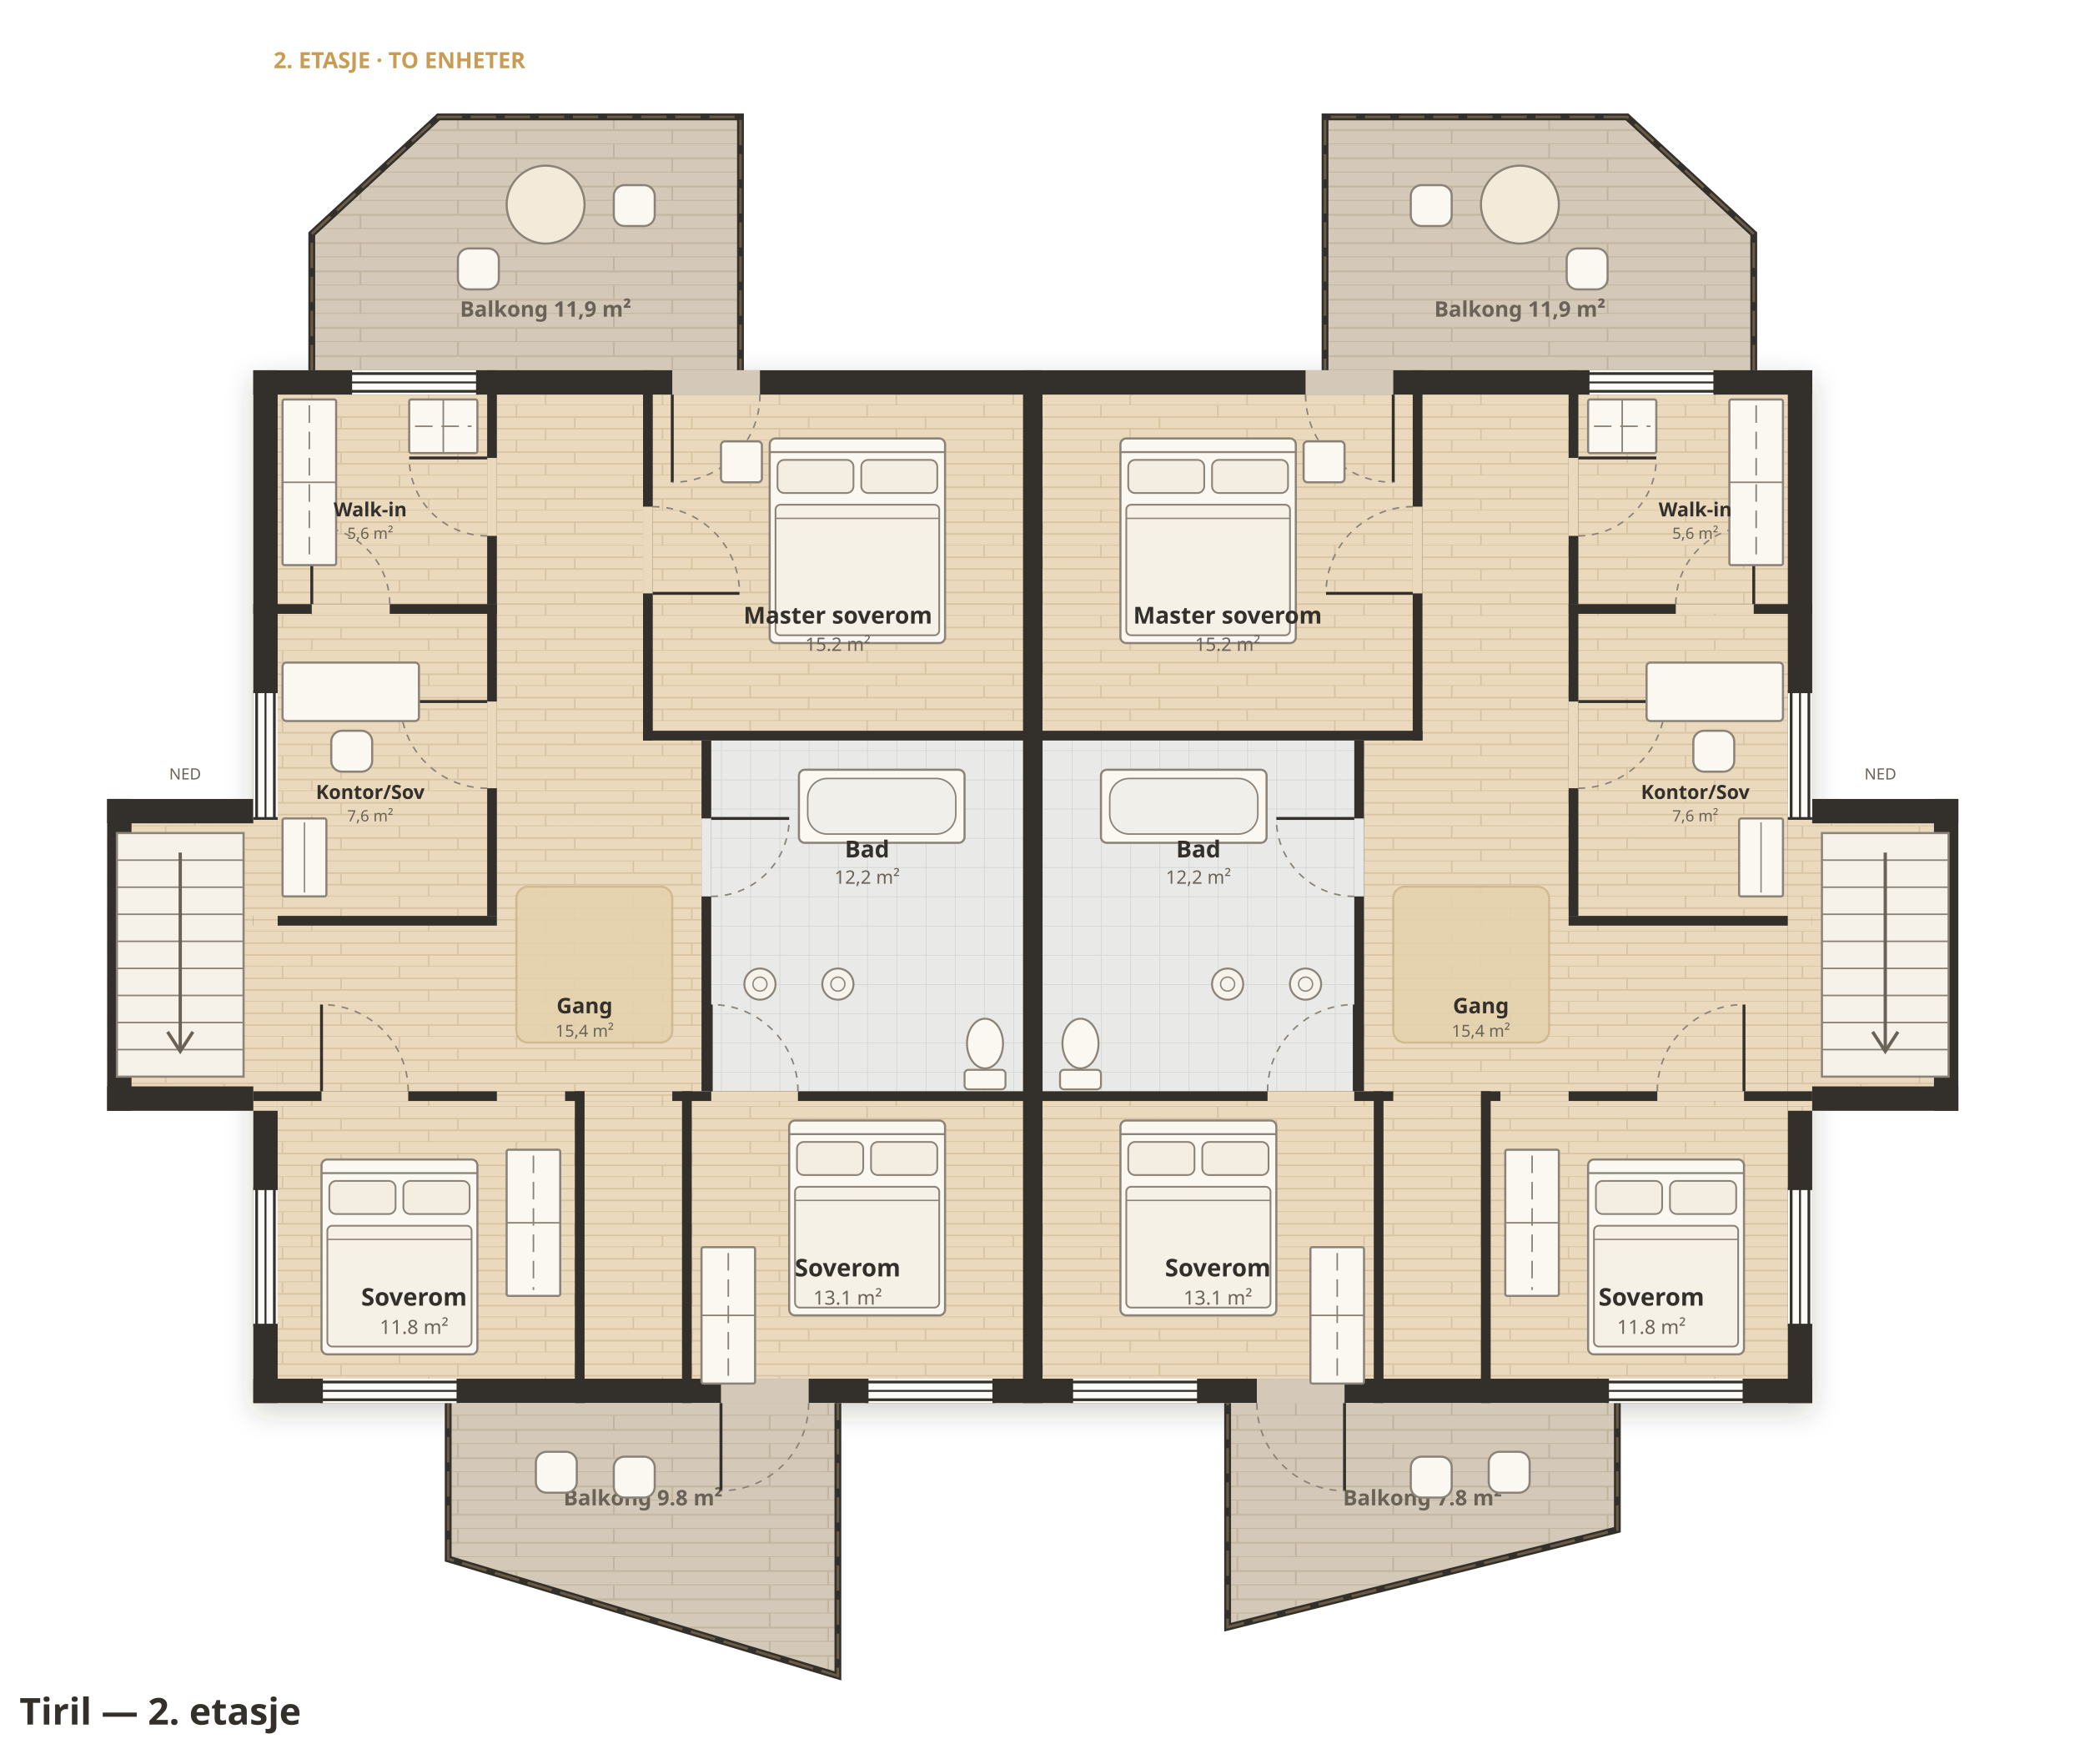
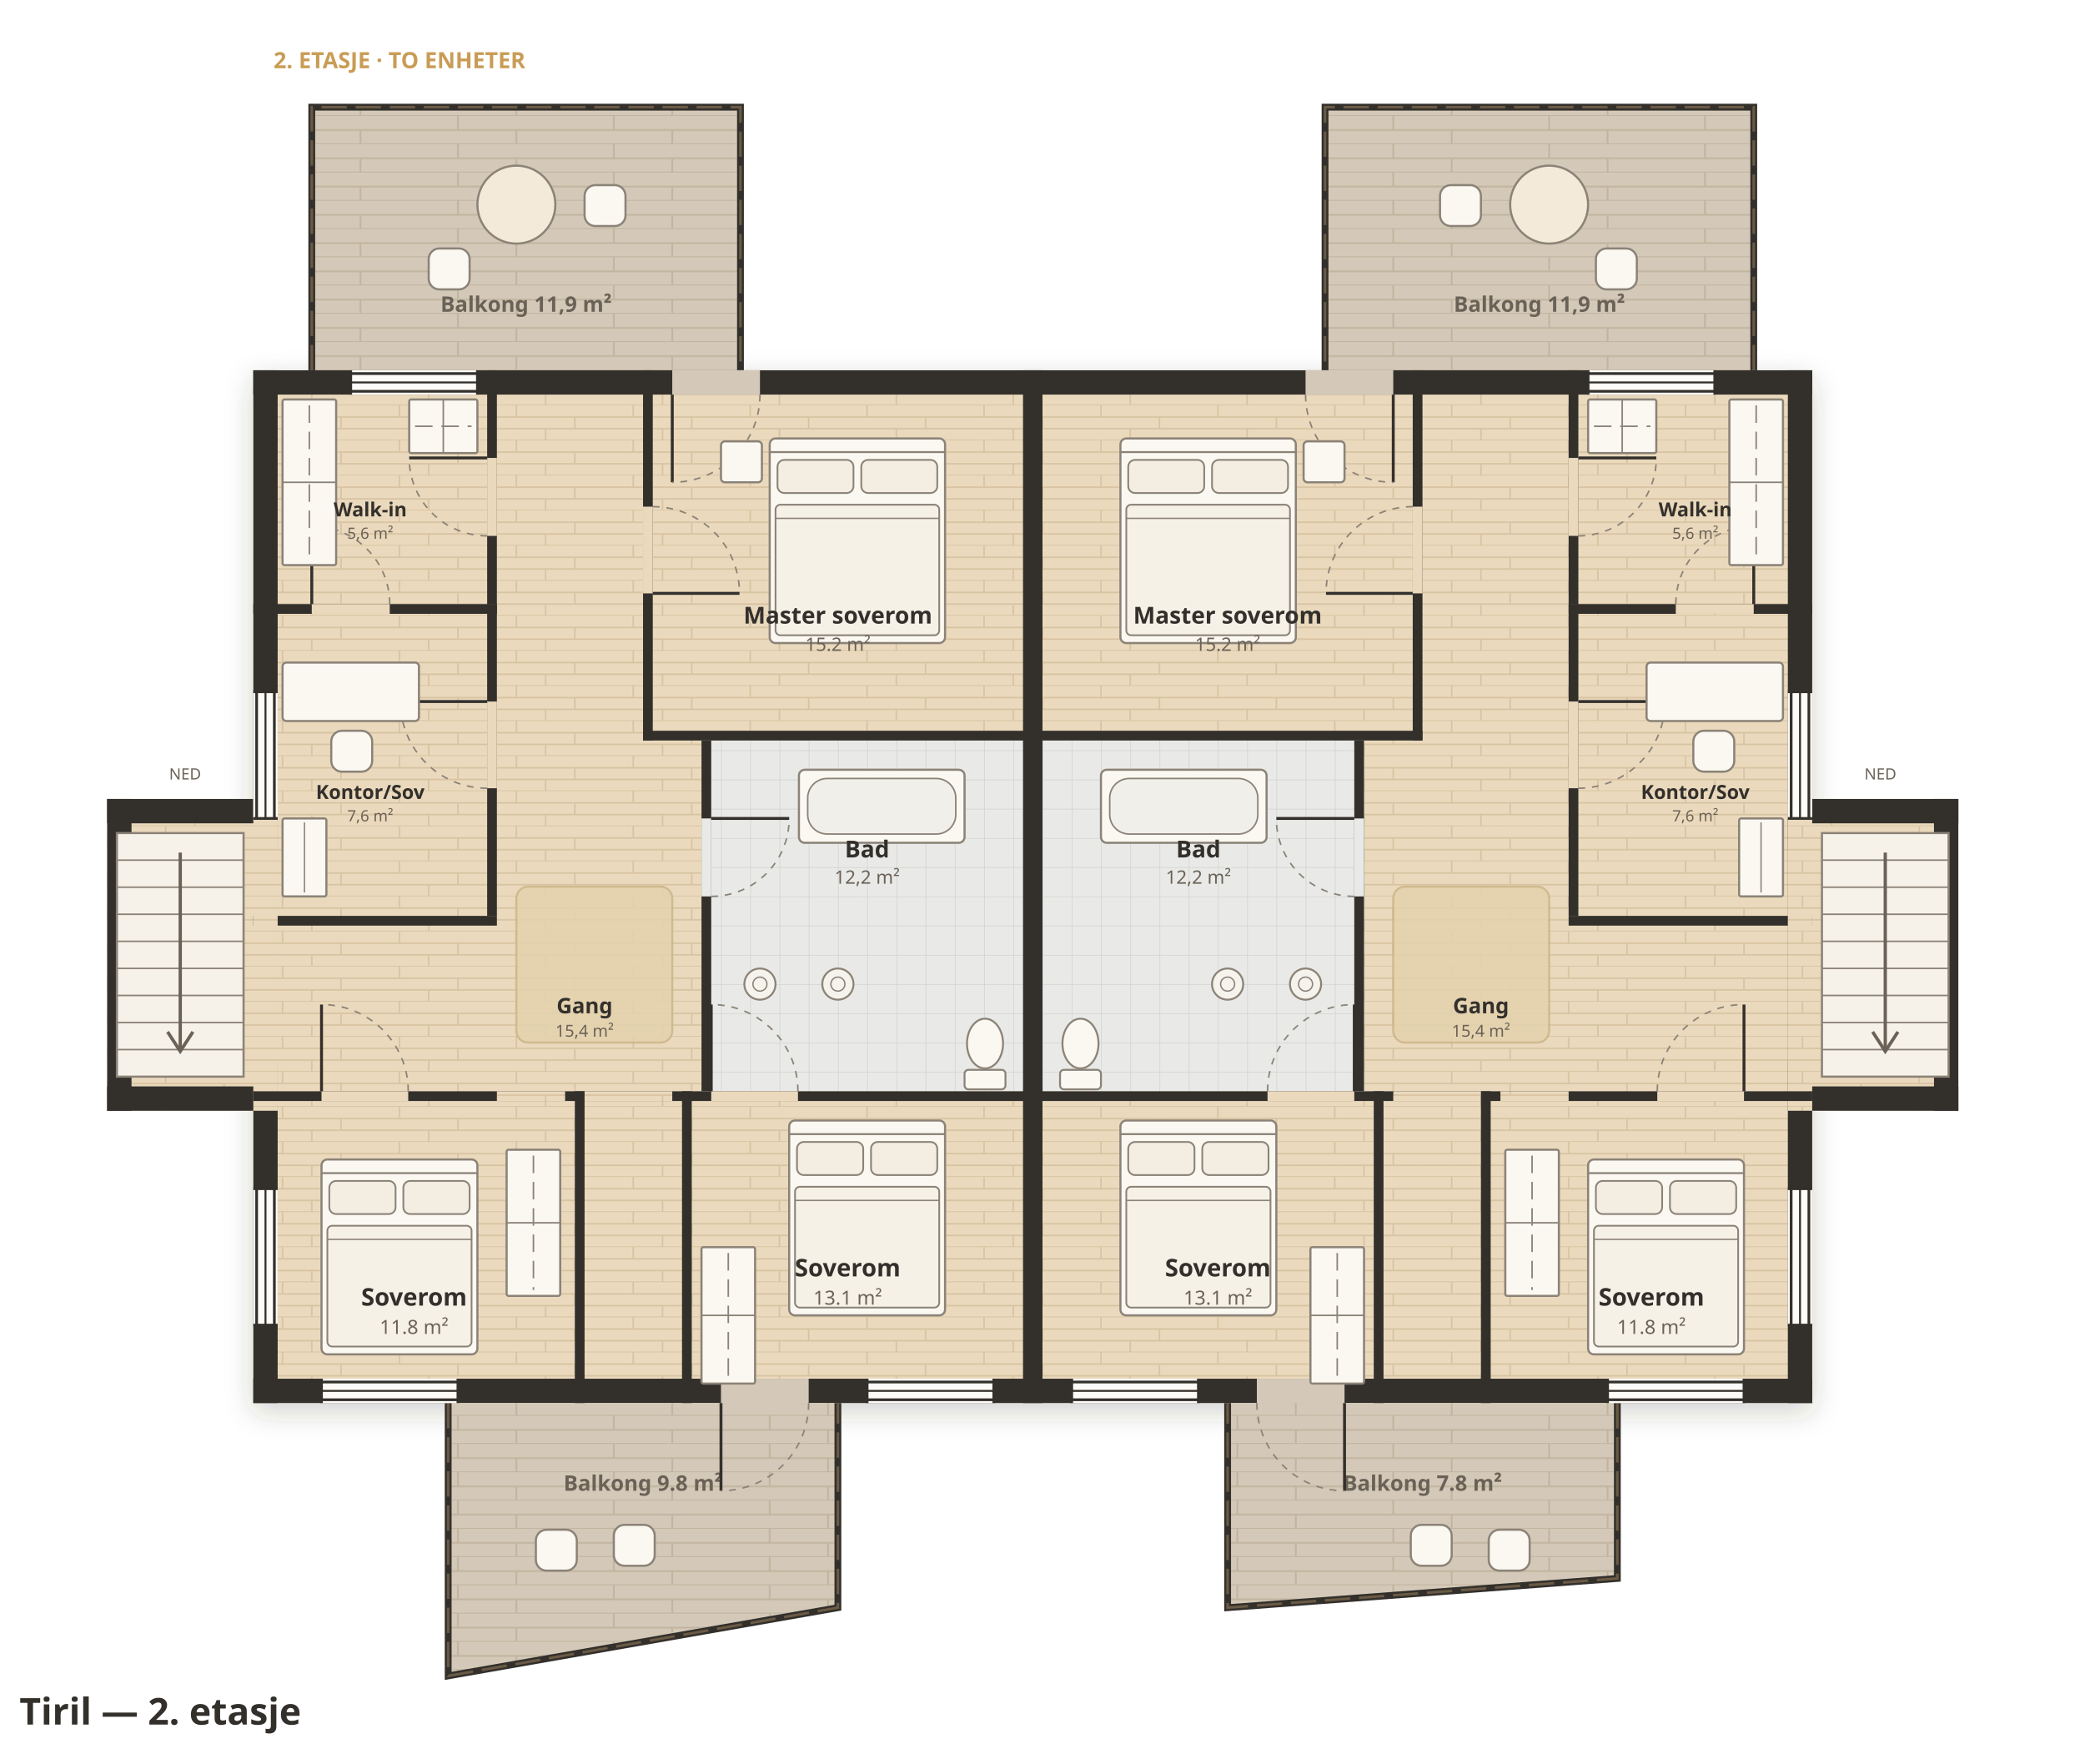
<svg xmlns="http://www.w3.org/2000/svg" viewBox="-2600 -3800 21400 18100" font-family="Poppins, Segoe UI, sans-serif">
  <defs>
    <pattern id="parkett" width="1200" height="360" patternUnits="userSpaceOnUse">
      <rect width="1200" height="360" fill="#EAD9BC" />
      <line x1="0" y1="120" x2="1200" y2="120" stroke="#D9C4A3" stroke-width="16" />
      <line x1="0" y1="240" x2="1200" y2="240" stroke="#D9C4A3" stroke-width="16" />
      <line x1="0" y1="360" x2="1200" y2="360" stroke="#D9C4A3" stroke-width="16" />
      <line x1="300" y1="0" x2="300" y2="120" stroke="#D9C4A3" stroke-width="16" />
      <line x1="900" y1="120" x2="900" y2="240" stroke="#D9C4A3" stroke-width="16" />
      <line x1="600" y1="240" x2="600" y2="360" stroke="#D9C4A3" stroke-width="16" />
    </pattern>
    <pattern id="flis" width="300" height="300" patternUnits="userSpaceOnUse">
      <rect width="300" height="300" fill="#E9EAE7" />
      <path d="M 300 0 L 0 0 0 300" fill="none" stroke="#D2D6D2" stroke-width="14" />
    </pattern>
    <pattern id="dekke" width="1600" height="290" patternUnits="userSpaceOnUse">
      <rect width="1600" height="290" fill="#D4C9B8" />
      <line x1="0" y1="145" x2="1600" y2="145" stroke="#C2B5A0" stroke-width="18" />
      <line x1="0" y1="290" x2="1600" y2="290" stroke="#C2B5A0" stroke-width="18" />
      <line x1="500" y1="0" x2="500" y2="145" stroke="#C2B5A0" stroke-width="18" />
      <line x1="1100" y1="145" x2="1100" y2="290" stroke="#C2B5A0" stroke-width="18" />
    </pattern>
    <pattern id="betong" width="900" height="900" patternUnits="userSpaceOnUse">
      <rect width="900" height="900" fill="#DDDAD3" />
      <circle cx="200" cy="260" r="26" fill="#CBC7BD" />
      <circle cx="640" cy="150" r="20" fill="#CBC7BD" />
      <circle cx="470" cy="560" r="30" fill="#CBC7BD" />
      <circle cx="760" cy="740" r="22" fill="#CBC7BD" />
      <circle cx="130" cy="760" r="18" fill="#CBC7BD" />
    </pattern>
    <filter id="skygge" x="-8%" y="-8%" width="116%" height="116%">
      <feDropShadow dx="0" dy="90" stdDeviation="140" flood-color="#33302C" flood-opacity="0.22" />
    </filter>
  </defs>
  <path d="M 0 0 H 16000 V 10600 H 0 Z" fill="#FDFBF7" filter="url(#skygge)" />
  <rect x="0" y="0" width="16000" height="10600" fill="url(#parkett)" />
  <rect x="0" y="0" width="16000" height="250" fill="#33302C" stroke="none" stroke-width="0" rx="0" opacity="1" />
  <rect x="0" y="0" width="250" height="10600" fill="#33302C" stroke="none" stroke-width="0" rx="0" opacity="1" />
  <rect x="15750" y="0" width="250" height="10600" fill="#33302C" stroke="none" stroke-width="0" rx="0" opacity="1" />
  <rect x="0" y="10350" width="16000" height="250" fill="#33302C" stroke="none" stroke-width="0" rx="0" opacity="1" />
-   <path d="M 1900 -2600 L 5000 -2600 L 5000 0 L 600 0 L 600 -1400 Z" fill="url(#dekke)" />
-   <path d="M 600 0 L 600 -1400 L 1900 -2600 L 5000 -2600 L 5000 0" fill="none" stroke="#33302C" stroke-width="70" />
-   <path d="M 600 0 L 600 -1400 L 1900 -2600 L 5000 -2600 L 5000 0" fill="none" stroke="#6B5B45" stroke-width="26" stroke-dasharray="260 90" />
-   <text x="3000" y="-550" font-size="220" fill="#6b6257" font-weight="600" text-anchor="middle" font-family="Poppins, Segoe UI, sans-serif">Balkong 11,9 m²</text>
-   <rect x="2600" y="-2100" width="800" height="800" fill="#F3EAD9" stroke="#8C8378" stroke-width="22" rx="400" opacity="1" />
-   <rect x="3700" y="-1900" width="420" height="420" fill="#FBF8F2" stroke="#8C8378" stroke-width="22" rx="110" opacity="1" />
-   <rect x="2100" y="-1250" width="420" height="420" fill="#FBF8F2" stroke="#8C8378" stroke-width="22" rx="110" opacity="1" />
-   <path d="M 2000 10600 L 6000 10600 L 6000 13400 L 2000 12200 Z" fill="url(#dekke)" />
-   <path d="M 2000 10600 L 2000 12200 L 6000 13400 L 6000 10600" fill="none" stroke="#33302C" stroke-width="70" />
-   <path d="M 2000 10600 L 2000 12200 L 6000 13400 L 6000 10600" fill="none" stroke="#6B5B45" stroke-width="26" stroke-dasharray="260 90" />
-   <text x="4000" y="11650" font-size="220" fill="#6b6257" font-weight="600" text-anchor="middle" font-family="Poppins, Segoe UI, sans-serif">Balkong 9.8 m²</text>
-   <rect x="2900" y="11100" width="420" height="420" fill="#FBF8F2" stroke="#8C8378" stroke-width="22" rx="110" opacity="1" />
-   <rect x="3700" y="11150" width="420" height="420" fill="#FBF8F2" stroke="#8C8378" stroke-width="22" rx="110" opacity="1" />
+   <rect x="600" y="-2700" width="4400" height="2700" fill="url(#dekke)" stroke="none" stroke-width="0" rx="0" opacity="1" />
+   <path d="M 600 0 L 600 -2700 L 5000 -2700 L 5000 0" fill="none" stroke="#33302C" stroke-width="70" />
+   <path d="M 600 0 L 600 -2700 L 5000 -2700 L 5000 0" fill="none" stroke="#6B5B45" stroke-width="26" stroke-dasharray="260 90" />
+   <text x="2800" y="-600" font-size="220" fill="#6b6257" font-weight="600" text-anchor="middle" font-family="Poppins, Segoe UI, sans-serif">Balkong 11,9 m²</text>
+   <rect x="2300" y="-2100" width="800" height="800" fill="#F3EAD9" stroke="#8C8378" stroke-width="22" rx="400" opacity="1" />
+   <rect x="3400" y="-1900" width="420" height="420" fill="#FBF8F2" stroke="#8C8378" stroke-width="22" rx="110" opacity="1" />
+   <rect x="1800" y="-1250" width="420" height="420" fill="#FBF8F2" stroke="#8C8378" stroke-width="22" rx="110" opacity="1" />
+   <path d="M 2000 10600 L 6000 10600 L 6000 12700 L 2000 13400 Z" fill="url(#dekke)" />
+   <path d="M 2000 10600 L 2000 13400 L 6000 12700 L 6000 10600" fill="none" stroke="#33302C" stroke-width="70" />
+   <path d="M 2000 10600 L 2000 13400 L 6000 12700 L 6000 10600" fill="none" stroke="#6B5B45" stroke-width="26" stroke-dasharray="260 90" />
+   <text x="4000" y="11500" font-size="220" fill="#6b6257" font-weight="600" text-anchor="middle" font-family="Poppins, Segoe UI, sans-serif">Balkong 9.8 m²</text>
+   <rect x="2900" y="11900" width="420" height="420" fill="#FBF8F2" stroke="#8C8378" stroke-width="22" rx="110" opacity="1" />
+   <rect x="3700" y="11850" width="420" height="420" fill="#FBF8F2" stroke="#8C8378" stroke-width="22" rx="110" opacity="1" />
  <rect x="-1500" y="4400" width="1750" height="3200" fill="url(#parkett)" stroke="none" stroke-width="0" rx="0" opacity="1" />
  <rect x="-1500" y="4400" width="1500" height="250" fill="#33302C" stroke="none" stroke-width="0" rx="0" opacity="1" />
  <rect x="-1500" y="7350" width="1500" height="250" fill="#33302C" stroke="none" stroke-width="0" rx="0" opacity="1" />
  <rect x="-1500" y="4400" width="250" height="3200" fill="#33302C" stroke="none" stroke-width="0" rx="0" opacity="1" />
  <rect x="-1400" y="4750" width="1300" height="2500" fill="#F6F2EA" stroke="#8C8378" stroke-width="22" rx="0" opacity="1" />
  <line x1="-1400" y1="5027.778" x2="-100" y2="5027.778" stroke="#8C8378" stroke-width="16" />
  <line x1="-1400" y1="5305.556" x2="-100" y2="5305.556" stroke="#8C8378" stroke-width="16" />
  <line x1="-1400" y1="5583.333" x2="-100" y2="5583.333" stroke="#8C8378" stroke-width="16" />
  <line x1="-1400" y1="5861.111" x2="-100" y2="5861.111" stroke="#8C8378" stroke-width="16" />
  <line x1="-1400" y1="6138.889" x2="-100" y2="6138.889" stroke="#8C8378" stroke-width="16" />
  <line x1="-1400" y1="6416.667" x2="-100" y2="6416.667" stroke="#8C8378" stroke-width="16" />
  <line x1="-1400" y1="6694.444" x2="-100" y2="6694.444" stroke="#8C8378" stroke-width="16" />
  <line x1="-1400" y1="6972.222" x2="-100" y2="6972.222" stroke="#8C8378" stroke-width="16" />
  <line x1="-750.0" y1="4950" x2="-750.0" y2="6990" stroke="#6b6257" stroke-width="34" />
  <path d="M -880.0 6790 L -750.0 6990 L -620.0 6790" fill="none" stroke="#6b6257" stroke-width="34" />
  <text x="-700" y="4200" font-size="160" fill="#6b6257" font-weight="500" text-anchor="middle" font-family="Poppins, Segoe UI, sans-serif">NED</text>
  <rect x="4600" y="3800" width="3400" height="3600" fill="url(#flis)" stroke="none" stroke-width="0" rx="0" opacity="1" />
  <rect x="2400" y="0" width="100" height="2400" fill="#33302C" stroke="none" stroke-width="0" rx="0" opacity="1" />
  <rect x="0" y="2400" width="2500" height="100" fill="#33302C" stroke="none" stroke-width="0" rx="0" opacity="1" />
  <rect x="2400" y="2400" width="100" height="3200" fill="#33302C" stroke="none" stroke-width="0" rx="0" opacity="1" />
  <rect x="0" y="5600" width="2500" height="100" fill="#33302C" stroke="none" stroke-width="0" rx="0" opacity="1" />
  <rect x="4000" y="0" width="100" height="3800" fill="#33302C" stroke="none" stroke-width="0" rx="0" opacity="1" />
  <rect x="4000" y="3700" width="4000" height="100" fill="#33302C" stroke="none" stroke-width="0" rx="0" opacity="1" />
  <rect x="4600" y="3800" width="100" height="3600" fill="#33302C" stroke="none" stroke-width="0" rx="0" opacity="1" />
  <rect x="0" y="7400" width="8000" height="100" fill="#33302C" stroke="none" stroke-width="0" rx="0" opacity="1" />
  <rect x="3300" y="7400" width="100" height="3200" fill="#33302C" stroke="none" stroke-width="0" rx="0" opacity="1" />
  <rect x="4400" y="7400" width="100" height="3200" fill="#33302C" stroke="none" stroke-width="0" rx="0" opacity="1" />
  <rect x="4300" y="0" width="900" height="250" fill="#D4C9B8" stroke="none" stroke-width="0" rx="0" opacity="1" />
  <path d="M 4300 250 L 4300 1150" stroke="#33302C" stroke-width="30" fill="none" />
  <path d="M 5200 250 A 900 900 0 0 1 4300 1150" stroke="#8C8378" stroke-width="16" fill="none" stroke-dasharray="70 70" />
  <rect x="1000" y="0" width="1300" height="250" fill="#FDFBF7" stroke="none" stroke-width="0" rx="0" opacity="1" />
  <line x1="1000" y1="34" x2="2300" y2="34" stroke="#33302C" stroke-width="28" />
  <line x1="1000" y1="216" x2="2300" y2="216" stroke="#33302C" stroke-width="28" />
  <line x1="1000" y1="125.0" x2="2300" y2="125.0" stroke="#33302C" stroke-width="20" />
  <line x1="1000" y1="0" x2="1000" y2="250" stroke="#33302C" stroke-width="28" />
  <line x1="2300" y1="0" x2="2300" y2="250" stroke="#33302C" stroke-width="28" />
  <rect x="0" y="3300" width="250" height="1300" fill="#FDFBF7" stroke="none" stroke-width="0" rx="0" opacity="1" />
  <line x1="34" y1="3300" x2="34" y2="4600" stroke="#33302C" stroke-width="28" />
  <line x1="216" y1="3300" x2="216" y2="4600" stroke="#33302C" stroke-width="28" />
  <line x1="125.0" y1="3300" x2="125.0" y2="4600" stroke="#33302C" stroke-width="20" />
  <line x1="0" y1="3300" x2="250" y2="3300" stroke="#33302C" stroke-width="28" />
  <line x1="0" y1="4600" x2="250" y2="4600" stroke="#33302C" stroke-width="28" />
  <rect x="0" y="8400" width="250" height="1400" fill="#FDFBF7" stroke="none" stroke-width="0" rx="0" opacity="1" />
  <line x1="34" y1="8400" x2="34" y2="9800" stroke="#33302C" stroke-width="28" />
  <line x1="216" y1="8400" x2="216" y2="9800" stroke="#33302C" stroke-width="28" />
  <line x1="125.0" y1="8400" x2="125.0" y2="9800" stroke="#33302C" stroke-width="20" />
  <line x1="0" y1="8400" x2="250" y2="8400" stroke="#33302C" stroke-width="28" />
  <line x1="0" y1="9800" x2="250" y2="9800" stroke="#33302C" stroke-width="28" />
  <rect x="700" y="10350" width="1400" height="250" fill="#FDFBF7" stroke="none" stroke-width="0" rx="0" opacity="1" />
  <line x1="700" y1="10384" x2="2100" y2="10384" stroke="#33302C" stroke-width="28" />
  <line x1="700" y1="10566" x2="2100" y2="10566" stroke="#33302C" stroke-width="28" />
  <line x1="700" y1="10475.0" x2="2100" y2="10475.0" stroke="#33302C" stroke-width="20" />
  <line x1="700" y1="10350" x2="700" y2="10600" stroke="#33302C" stroke-width="28" />
  <line x1="2100" y1="10350" x2="2100" y2="10600" stroke="#33302C" stroke-width="28" />
  <rect x="4800" y="10350" width="900" height="250" fill="#D4C9B8" stroke="none" stroke-width="0" rx="0" opacity="1" />
  <path d="M 4800 10600 L 4800 11500" stroke="#33302C" stroke-width="30" fill="none" />
  <path d="M 5700 10600 A 900 900 0 0 1 4800 11500" stroke="#8C8378" stroke-width="16" fill="none" stroke-dasharray="70 70" />
  <rect x="6300" y="10350" width="1300" height="250" fill="#FDFBF7" stroke="none" stroke-width="0" rx="0" opacity="1" />
  <line x1="6300" y1="10384" x2="7600" y2="10384" stroke="#33302C" stroke-width="28" />
  <line x1="6300" y1="10566" x2="7600" y2="10566" stroke="#33302C" stroke-width="28" />
  <line x1="6300" y1="10475.0" x2="7600" y2="10475.0" stroke="#33302C" stroke-width="20" />
  <line x1="6300" y1="10350" x2="6300" y2="10600" stroke="#33302C" stroke-width="28" />
  <line x1="7600" y1="10350" x2="7600" y2="10600" stroke="#33302C" stroke-width="28" />
  <rect x="600" y="2400" width="800" height="100" fill="#EAD9BC" stroke="none" stroke-width="0" rx="0" opacity="1" />
  <path d="M 600 2400 L 600 1600" stroke="#33302C" stroke-width="30" fill="none" />
  <path d="M 1400 2400 A 800 800 0 0 0 600 1600" stroke="#8C8378" stroke-width="16" fill="none" stroke-dasharray="70 70" />
  <rect x="2400" y="900" width="100" height="800" fill="#EAD9BC" stroke="none" stroke-width="0" rx="0" opacity="1" />
  <path d="M 2400 900 L 1600 900" stroke="#33302C" stroke-width="30" fill="none" />
  <path d="M 2400 1700 A 800 800 0 0 1 1600 900" stroke="#8C8378" stroke-width="16" fill="none" stroke-dasharray="70 70" />
  <rect x="2400" y="3400" width="100" height="890" fill="#EAD9BC" stroke="none" stroke-width="0" rx="0" opacity="1" />
  <path d="M 2400 3400 L 1510 3400" stroke="#33302C" stroke-width="30" fill="none" />
  <path d="M 2400 4290 A 890 890 0 0 1 1510 3400" stroke="#8C8378" stroke-width="16" fill="none" stroke-dasharray="70 70" />
  <rect x="4000" y="1400" width="100" height="890" fill="#EAD9BC" stroke="none" stroke-width="0" rx="0" opacity="1" />
  <path d="M 4100 2290 L 4990 2290" stroke="#33302C" stroke-width="30" fill="none" />
  <path d="M 4100 1400 A 890 890 0 0 1 4990 2290" stroke="#8C8378" stroke-width="16" fill="none" stroke-dasharray="70 70" />
  <rect x="4600" y="4600" width="100" height="800" fill="#E9EAE7" stroke="none" stroke-width="0" rx="0" opacity="1" />
  <path d="M 4700 4600 L 5500 4600" stroke="#33302C" stroke-width="30" fill="none" />
  <path d="M 4700 5400 A 800 800 0 0 0 5500 4600" stroke="#8C8378" stroke-width="16" fill="none" stroke-dasharray="70 70" />
  <rect x="2500" y="7400" width="700" height="100" fill="url(#parkett)" stroke="none" stroke-width="0" rx="0" opacity="1" />
  <rect x="3400" y="7400" width="900" height="100" fill="url(#parkett)" stroke="none" stroke-width="0" rx="0" opacity="1" />
  <rect x="700" y="7400" width="890" height="100" fill="#EAD9BC" stroke="none" stroke-width="0" rx="0" opacity="1" />
  <path d="M 700 7400 L 700 6510" stroke="#33302C" stroke-width="30" fill="none" />
  <path d="M 1590 7400 A 890 890 0 0 0 700 6510" stroke="#8C8378" stroke-width="16" fill="none" stroke-dasharray="70 70" />
  <rect x="4700" y="7400" width="890" height="100" fill="#EAD9BC" stroke="none" stroke-width="0" rx="0" opacity="1" />
  <path d="M 4700 7400 L 4700 6510" stroke="#33302C" stroke-width="30" fill="none" />
  <path d="M 5590 7400 A 890 890 0 0 0 4700 6510" stroke="#8C8378" stroke-width="16" fill="none" stroke-dasharray="70 70" />
  <rect x="0" y="0" width="0" height="0" fill="none" stroke="none" stroke-width="0" rx="0" opacity="1" />
  <rect x="0" y="4900" width="250" height="2200" fill="url(#parkett)" stroke="none" stroke-width="0" rx="0" opacity="1" />
  <rect x="300" y="300" width="550" height="1700" fill="#FBF8F2" stroke="#8C8378" stroke-width="22" rx="20" opacity="1" />
  <line x1="575.0" y1="360" x2="575.0" y2="1940" stroke="#8C8378" stroke-width="16" stroke-dasharray="180 90" />
  <line x1="300" y1="1150.0" x2="850" y2="1150.0" stroke="#8C8378" stroke-width="16" />
  <rect x="1600" y="300" width="700" height="550" fill="#FBF8F2" stroke="#8C8378" stroke-width="22" rx="20" opacity="1" />
  <line x1="1660" y1="575.0" x2="2240" y2="575.0" stroke="#8C8378" stroke-width="16" stroke-dasharray="180 90" />
  <line x1="1950.0" y1="300" x2="1950.0" y2="850" stroke="#8C8378" stroke-width="16" />
  <rect x="300" y="3000" width="1400" height="600" fill="#FBF8F2" stroke="#8C8378" stroke-width="22" rx="40" opacity="1" />
  <rect x="800" y="3700" width="420" height="420" fill="#FBF8F2" stroke="#8C8378" stroke-width="22" rx="110" opacity="1" />
  <rect x="300" y="4600" width="450" height="800" fill="#FBF8F2" stroke="#8C8378" stroke-width="22" rx="20" opacity="1" />
  <line x1="525.0" y1="4640" x2="525.0" y2="5360" stroke="#8C8378" stroke-width="14" />
  <rect x="5300" y="700" width="1800" height="2100" fill="#FBF8F2" stroke="#8C8378" stroke-width="22" rx="60" opacity="1" />
  <line x1="5300" y1="840" x2="7100" y2="840" stroke="#8C8378" stroke-width="20" />
  <rect x="5380" y="920" width="780.0" height="340" fill="#F3EDE2" stroke="#8C8378" stroke-width="18" rx="70" opacity="1" />
  <rect x="6240.0" y="920" width="780.0" height="340" fill="#F3EDE2" stroke="#8C8378" stroke-width="18" rx="70" opacity="1" />
  <rect x="5360" y="1380" width="1680" height="1340" fill="#F6F1E7" stroke="#8C8378" stroke-width="18" rx="50" opacity="1" />
  <line x1="5360" y1="1520" x2="7040" y2="1520" stroke="#8C8378" stroke-width="14" />
  <rect x="4800" y="730" width="420" height="420" fill="#FBF8F2" stroke="#8C8378" stroke-width="22" rx="40" opacity="1" />
  <rect x="5600" y="4100" width="1700" height="750" fill="#FBF8F2" stroke="#8C8378" stroke-width="22" rx="60" opacity="1" />
  <rect x="5690" y="4190" width="1520" height="570" fill="#F1EFE9" stroke="#8C8378" stroke-width="16" rx="200" opacity="1" />
  <circle cx="5200" cy="6300" r="160" fill="#F6F3EC" stroke="#8C8378" stroke-width="20" />
  <circle cx="5200" cy="6300" r="72" fill="none" stroke="#8C8378" stroke-width="14" />
  <circle cx="6000" cy="6300" r="160" fill="#F6F3EC" stroke="#8C8378" stroke-width="20" />
  <circle cx="6000" cy="6300" r="72" fill="none" stroke="#8C8378" stroke-width="14" />
  <rect x="7300" y="7180" width="420" height="200" fill="#FBF8F2" stroke="#8C8378" stroke-width="20" rx="40" opacity="1" />
  <ellipse cx="7510" cy="6910" rx="185" ry="255" fill="#FBF8F2" stroke="#8C8378" stroke-width="20" />
  <rect x="2700" y="5300" width="1600" height="1600" fill="#E4D2AE" stroke="#CDB588" stroke-width="22" rx="120" opacity="0.85" />
  <rect x="700" y="8100" width="1600" height="2000" fill="#FBF8F2" stroke="#8C8378" stroke-width="22" rx="60" opacity="1" />
  <line x1="700" y1="8240" x2="2300" y2="8240" stroke="#8C8378" stroke-width="20" />
  <rect x="780" y="8320" width="680.0" height="340" fill="#F3EDE2" stroke="#8C8378" stroke-width="18" rx="70" opacity="1" />
  <rect x="1540.0" y="8320" width="680.0" height="340" fill="#F3EDE2" stroke="#8C8378" stroke-width="18" rx="70" opacity="1" />
  <rect x="760" y="8780" width="1480" height="1240" fill="#F6F1E7" stroke="#8C8378" stroke-width="18" rx="50" opacity="1" />
  <line x1="760" y1="8920" x2="2240" y2="8920" stroke="#8C8378" stroke-width="14" />
  <rect x="2600" y="8000" width="550" height="1500" fill="#FBF8F2" stroke="#8C8378" stroke-width="22" rx="20" opacity="1" />
  <line x1="2875.0" y1="8060" x2="2875.0" y2="9440" stroke="#8C8378" stroke-width="16" stroke-dasharray="180 90" />
  <line x1="2600" y1="8750.0" x2="3150" y2="8750.0" stroke="#8C8378" stroke-width="16" />
  <rect x="5500" y="7700" width="1600" height="2000" fill="#FBF8F2" stroke="#8C8378" stroke-width="22" rx="60" opacity="1" />
  <line x1="5500" y1="7840" x2="7100" y2="7840" stroke="#8C8378" stroke-width="20" />
  <rect x="5580" y="7920" width="680.0" height="340" fill="#F3EDE2" stroke="#8C8378" stroke-width="18" rx="70" opacity="1" />
  <rect x="6340.0" y="7920" width="680.0" height="340" fill="#F3EDE2" stroke="#8C8378" stroke-width="18" rx="70" opacity="1" />
  <rect x="5560" y="8380" width="1480" height="1240" fill="#F6F1E7" stroke="#8C8378" stroke-width="18" rx="50" opacity="1" />
  <line x1="5560" y1="8520" x2="7040" y2="8520" stroke="#8C8378" stroke-width="14" />
  <rect x="4600" y="9000" width="550" height="1400" fill="#FBF8F2" stroke="#8C8378" stroke-width="22" rx="20" opacity="1" />
  <line x1="4875.0" y1="9060" x2="4875.0" y2="10340" stroke="#8C8378" stroke-width="16" stroke-dasharray="180 90" />
  <line x1="4600" y1="9700.0" x2="5150" y2="9700.0" stroke="#8C8378" stroke-width="16" />
  <text x="1200" y="1500" font-size="200" fill="#33302C" font-weight="600" text-anchor="middle" font-family="Poppins, Segoe UI, sans-serif">Walk-in</text>
  <text x="1200" y="1730" font-size="160" fill="#6b6257" font-weight="400" text-anchor="middle" font-family="Poppins, Segoe UI, sans-serif">5,6 m²</text>
  <text x="1200" y="4400" font-size="200" fill="#33302C" font-weight="600" text-anchor="middle" font-family="Poppins, Segoe UI, sans-serif">Kontor/Sov</text>
  <text x="1200" y="4630" font-size="160" fill="#6b6257" font-weight="400" text-anchor="middle" font-family="Poppins, Segoe UI, sans-serif">7,6 m²</text>
  <text x="6000" y="2600" font-size="240" fill="#33302C" font-weight="600" text-anchor="middle" font-family="Poppins, Segoe UI, sans-serif">Master soverom</text>
  <text x="6000" y="2880" font-size="190" fill="#6b6257" font-weight="400" text-anchor="middle" font-family="Poppins, Segoe UI, sans-serif">15.2 m²</text>
  <text x="6300" y="5000" font-size="240" fill="#33302C" font-weight="600" text-anchor="middle" font-family="Poppins, Segoe UI, sans-serif">Bad</text>
  <text x="6300" y="5270" font-size="190" fill="#6b6257" font-weight="400" text-anchor="middle" font-family="Poppins, Segoe UI, sans-serif">12,2 m²</text>
  <text x="3400" y="6600" font-size="220" fill="#33302C" font-weight="600" text-anchor="middle" font-family="Poppins, Segoe UI, sans-serif">Gang</text>
  <text x="3400" y="6840" font-size="170" fill="#6b6257" font-weight="400" text-anchor="middle" font-family="Poppins, Segoe UI, sans-serif">15,4 m²</text>
  <text x="1650" y="9600" font-size="250" fill="#33302C" font-weight="600" text-anchor="middle" font-family="Poppins, Segoe UI, sans-serif">Soverom</text>
  <text x="1650" y="9890" font-size="200" fill="#6b6257" font-weight="400" text-anchor="middle" font-family="Poppins, Segoe UI, sans-serif">11.8 m²</text>
  <text x="6100" y="9300" font-size="250" fill="#33302C" font-weight="600" text-anchor="middle" font-family="Poppins, Segoe UI, sans-serif">Soverom</text>
  <text x="6100" y="9590" font-size="200" fill="#6b6257" font-weight="400" text-anchor="middle" font-family="Poppins, Segoe UI, sans-serif">13.1 m²</text>
-   <path d="M 14100 -2600 L 11000 -2600 L 11000 0 L 15400 0 L 15400 -1400 Z" fill="url(#dekke)" />
-   <path d="M 15400 0 L 15400 -1400 L 14100 -2600 L 11000 -2600 L 11000 0" fill="none" stroke="#33302C" stroke-width="70" />
-   <path d="M 15400 0 L 15400 -1400 L 14100 -2600 L 11000 -2600 L 11000 0" fill="none" stroke="#6B5B45" stroke-width="26" stroke-dasharray="260 90" />
-   <text x="13000" y="-550" font-size="220" fill="#6b6257" font-weight="600" text-anchor="middle" font-family="Poppins, Segoe UI, sans-serif">Balkong 11,9 m²</text>
-   <rect x="12600" y="-2100" width="800" height="800" fill="#F3EAD9" stroke="#8C8378" stroke-width="22" rx="400" opacity="1" />
-   <rect x="11880" y="-1900" width="420" height="420" fill="#FBF8F2" stroke="#8C8378" stroke-width="22" rx="110" opacity="1" />
-   <rect x="13480" y="-1250" width="420" height="420" fill="#FBF8F2" stroke="#8C8378" stroke-width="22" rx="110" opacity="1" />
-   <path d="M 14000 10600 L 10000 10600 L 10000 12900 L 14000 11900 Z" fill="url(#dekke)" />
-   <path d="M 14000 10600 L 14000 11900 L 10000 12900 L 10000 10600" fill="none" stroke="#33302C" stroke-width="70" />
-   <path d="M 14000 10600 L 14000 11900 L 10000 12900 L 10000 10600" fill="none" stroke="#6B5B45" stroke-width="26" stroke-dasharray="260 90" />
-   <text x="12000" y="11650" font-size="220" fill="#6b6257" font-weight="600" text-anchor="middle" font-family="Poppins, Segoe UI, sans-serif">Balkong 7.8 m²</text>
-   <rect x="12680" y="11100" width="420" height="420" fill="#FBF8F2" stroke="#8C8378" stroke-width="22" rx="110" opacity="1" />
-   <rect x="11880" y="11150" width="420" height="420" fill="#FBF8F2" stroke="#8C8378" stroke-width="22" rx="110" opacity="1" />
+   <rect x="11000" y="-2700" width="4400" height="2700" fill="url(#dekke)" stroke="none" stroke-width="0" rx="0" opacity="1" />
+   <path d="M 15400 0 L 15400 -2700 L 11000 -2700 L 11000 0" fill="none" stroke="#33302C" stroke-width="70" />
+   <path d="M 15400 0 L 15400 -2700 L 11000 -2700 L 11000 0" fill="none" stroke="#6B5B45" stroke-width="26" stroke-dasharray="260 90" />
+   <text x="13200" y="-600" font-size="220" fill="#6b6257" font-weight="600" text-anchor="middle" font-family="Poppins, Segoe UI, sans-serif">Balkong 11,9 m²</text>
+   <rect x="12900" y="-2100" width="800" height="800" fill="#F3EAD9" stroke="#8C8378" stroke-width="22" rx="400" opacity="1" />
+   <rect x="12180" y="-1900" width="420" height="420" fill="#FBF8F2" stroke="#8C8378" stroke-width="22" rx="110" opacity="1" />
+   <rect x="13780" y="-1250" width="420" height="420" fill="#FBF8F2" stroke="#8C8378" stroke-width="22" rx="110" opacity="1" />
+   <path d="M 14000 10600 L 10000 10600 L 10000 12700 L 14000 12400 Z" fill="url(#dekke)" />
+   <path d="M 14000 10600 L 14000 12400 L 10000 12700 L 10000 10600" fill="none" stroke="#33302C" stroke-width="70" />
+   <path d="M 14000 10600 L 14000 12400 L 10000 12700 L 10000 10600" fill="none" stroke="#6B5B45" stroke-width="26" stroke-dasharray="260 90" />
+   <text x="12000" y="11500" font-size="220" fill="#6b6257" font-weight="600" text-anchor="middle" font-family="Poppins, Segoe UI, sans-serif">Balkong 7.8 m²</text>
+   <rect x="12680" y="11900" width="420" height="420" fill="#FBF8F2" stroke="#8C8378" stroke-width="22" rx="110" opacity="1" />
+   <rect x="11880" y="11850" width="420" height="420" fill="#FBF8F2" stroke="#8C8378" stroke-width="22" rx="110" opacity="1" />
  <rect x="15750" y="4400" width="1750" height="3200" fill="url(#parkett)" stroke="none" stroke-width="0" rx="0" opacity="1" />
  <rect x="16000" y="4400" width="1500" height="250" fill="#33302C" stroke="none" stroke-width="0" rx="0" opacity="1" />
  <rect x="16000" y="7350" width="1500" height="250" fill="#33302C" stroke="none" stroke-width="0" rx="0" opacity="1" />
  <rect x="17250" y="4400" width="250" height="3200" fill="#33302C" stroke="none" stroke-width="0" rx="0" opacity="1" />
  <rect x="16100" y="4750" width="1300" height="2500" fill="#F6F2EA" stroke="#8C8378" stroke-width="22" rx="0" opacity="1" />
  <line x1="16100" y1="5027.778" x2="17400" y2="5027.778" stroke="#8C8378" stroke-width="16" />
  <line x1="16100" y1="5305.556" x2="17400" y2="5305.556" stroke="#8C8378" stroke-width="16" />
  <line x1="16100" y1="5583.333" x2="17400" y2="5583.333" stroke="#8C8378" stroke-width="16" />
  <line x1="16100" y1="5861.111" x2="17400" y2="5861.111" stroke="#8C8378" stroke-width="16" />
  <line x1="16100" y1="6138.889" x2="17400" y2="6138.889" stroke="#8C8378" stroke-width="16" />
  <line x1="16100" y1="6416.667" x2="17400" y2="6416.667" stroke="#8C8378" stroke-width="16" />
  <line x1="16100" y1="6694.444" x2="17400" y2="6694.444" stroke="#8C8378" stroke-width="16" />
  <line x1="16100" y1="6972.222" x2="17400" y2="6972.222" stroke="#8C8378" stroke-width="16" />
  <line x1="16750.0" y1="4950" x2="16750.0" y2="6990" stroke="#6b6257" stroke-width="34" />
  <path d="M 16620.0 6790 L 16750.0 6990 L 16880.0 6790" fill="none" stroke="#6b6257" stroke-width="34" />
  <text x="16700" y="4200" font-size="160" fill="#6b6257" font-weight="500" text-anchor="middle" font-family="Poppins, Segoe UI, sans-serif">NED</text>
  <rect x="8000" y="3800" width="3400" height="3600" fill="url(#flis)" stroke="none" stroke-width="0" rx="0" opacity="1" />
  <rect x="13500" y="0" width="100" height="2400" fill="#33302C" stroke="none" stroke-width="0" rx="0" opacity="1" />
  <rect x="13500" y="2400" width="2500" height="100" fill="#33302C" stroke="none" stroke-width="0" rx="0" opacity="1" />
  <rect x="13500" y="2400" width="100" height="3200" fill="#33302C" stroke="none" stroke-width="0" rx="0" opacity="1" />
  <rect x="13500" y="5600" width="2500" height="100" fill="#33302C" stroke="none" stroke-width="0" rx="0" opacity="1" />
  <rect x="11900" y="0" width="100" height="3800" fill="#33302C" stroke="none" stroke-width="0" rx="0" opacity="1" />
  <rect x="8000" y="3700" width="4000" height="100" fill="#33302C" stroke="none" stroke-width="0" rx="0" opacity="1" />
  <rect x="11300" y="3800" width="100" height="3600" fill="#33302C" stroke="none" stroke-width="0" rx="0" opacity="1" />
  <rect x="8000" y="7400" width="8000" height="100" fill="#33302C" stroke="none" stroke-width="0" rx="0" opacity="1" />
  <rect x="12600" y="7400" width="100" height="3200" fill="#33302C" stroke="none" stroke-width="0" rx="0" opacity="1" />
  <rect x="11500" y="7400" width="100" height="3200" fill="#33302C" stroke="none" stroke-width="0" rx="0" opacity="1" />
  <rect x="10800" y="0" width="900" height="250" fill="#D4C9B8" stroke="none" stroke-width="0" rx="0" opacity="1" />
  <path d="M 11700 250 L 11700 1150" stroke="#33302C" stroke-width="30" fill="none" />
  <path d="M 10800 250 A 900 900 0 0 0 11700 1150" stroke="#8C8378" stroke-width="16" fill="none" stroke-dasharray="70 70" />
  <rect x="13700" y="0" width="1300" height="250" fill="#FDFBF7" stroke="none" stroke-width="0" rx="0" opacity="1" />
  <line x1="13700" y1="34" x2="15000" y2="34" stroke="#33302C" stroke-width="28" />
  <line x1="13700" y1="216" x2="15000" y2="216" stroke="#33302C" stroke-width="28" />
  <line x1="13700" y1="125.0" x2="15000" y2="125.0" stroke="#33302C" stroke-width="20" />
  <line x1="13700" y1="0" x2="13700" y2="250" stroke="#33302C" stroke-width="28" />
  <line x1="15000" y1="0" x2="15000" y2="250" stroke="#33302C" stroke-width="28" />
  <rect x="15750" y="3300" width="250" height="1300" fill="#FDFBF7" stroke="none" stroke-width="0" rx="0" opacity="1" />
  <line x1="15784" y1="3300" x2="15784" y2="4600" stroke="#33302C" stroke-width="28" />
  <line x1="15966" y1="3300" x2="15966" y2="4600" stroke="#33302C" stroke-width="28" />
  <line x1="15875.0" y1="3300" x2="15875.0" y2="4600" stroke="#33302C" stroke-width="20" />
  <line x1="15750" y1="3300" x2="16000" y2="3300" stroke="#33302C" stroke-width="28" />
  <line x1="15750" y1="4600" x2="16000" y2="4600" stroke="#33302C" stroke-width="28" />
  <rect x="15750" y="8400" width="250" height="1400" fill="#FDFBF7" stroke="none" stroke-width="0" rx="0" opacity="1" />
  <line x1="15784" y1="8400" x2="15784" y2="9800" stroke="#33302C" stroke-width="28" />
  <line x1="15966" y1="8400" x2="15966" y2="9800" stroke="#33302C" stroke-width="28" />
  <line x1="15875.0" y1="8400" x2="15875.0" y2="9800" stroke="#33302C" stroke-width="20" />
  <line x1="15750" y1="8400" x2="16000" y2="8400" stroke="#33302C" stroke-width="28" />
  <line x1="15750" y1="9800" x2="16000" y2="9800" stroke="#33302C" stroke-width="28" />
  <rect x="13900" y="10350" width="1400" height="250" fill="#FDFBF7" stroke="none" stroke-width="0" rx="0" opacity="1" />
  <line x1="13900" y1="10384" x2="15300" y2="10384" stroke="#33302C" stroke-width="28" />
  <line x1="13900" y1="10566" x2="15300" y2="10566" stroke="#33302C" stroke-width="28" />
  <line x1="13900" y1="10475.0" x2="15300" y2="10475.0" stroke="#33302C" stroke-width="20" />
  <line x1="13900" y1="10350" x2="13900" y2="10600" stroke="#33302C" stroke-width="28" />
  <line x1="15300" y1="10350" x2="15300" y2="10600" stroke="#33302C" stroke-width="28" />
  <rect x="10300" y="10350" width="900" height="250" fill="#D4C9B8" stroke="none" stroke-width="0" rx="0" opacity="1" />
  <path d="M 11200 10600 L 11200 11500" stroke="#33302C" stroke-width="30" fill="none" />
  <path d="M 10300 10600 A 900 900 0 0 0 11200 11500" stroke="#8C8378" stroke-width="16" fill="none" stroke-dasharray="70 70" />
  <rect x="8400" y="10350" width="1300" height="250" fill="#FDFBF7" stroke="none" stroke-width="0" rx="0" opacity="1" />
  <line x1="8400" y1="10384" x2="9700" y2="10384" stroke="#33302C" stroke-width="28" />
  <line x1="8400" y1="10566" x2="9700" y2="10566" stroke="#33302C" stroke-width="28" />
  <line x1="8400" y1="10475.0" x2="9700" y2="10475.0" stroke="#33302C" stroke-width="20" />
  <line x1="8400" y1="10350" x2="8400" y2="10600" stroke="#33302C" stroke-width="28" />
  <line x1="9700" y1="10350" x2="9700" y2="10600" stroke="#33302C" stroke-width="28" />
  <rect x="14600" y="2400" width="800" height="100" fill="#EAD9BC" stroke="none" stroke-width="0" rx="0" opacity="1" />
  <path d="M 15400 2400 L 15400 1600" stroke="#33302C" stroke-width="30" fill="none" />
  <path d="M 14600 2400 A 800 800 0 0 1 15400 1600" stroke="#8C8378" stroke-width="16" fill="none" stroke-dasharray="70 70" />
  <rect x="13500" y="900" width="100" height="800" fill="#EAD9BC" stroke="none" stroke-width="0" rx="0" opacity="1" />
  <path d="M 13600 900 L 14400 900" stroke="#33302C" stroke-width="30" fill="none" />
  <path d="M 13600 1700 A 800 800 0 0 0 14400 900" stroke="#8C8378" stroke-width="16" fill="none" stroke-dasharray="70 70" />
  <rect x="13500" y="3400" width="100" height="890" fill="#EAD9BC" stroke="none" stroke-width="0" rx="0" opacity="1" />
  <path d="M 13600 3400 L 14490 3400" stroke="#33302C" stroke-width="30" fill="none" />
  <path d="M 13600 4290 A 890 890 0 0 0 14490 3400" stroke="#8C8378" stroke-width="16" fill="none" stroke-dasharray="70 70" />
  <rect x="11900" y="1400" width="100" height="890" fill="#EAD9BC" stroke="none" stroke-width="0" rx="0" opacity="1" />
  <path d="M 11900 2290 L 11010 2290" stroke="#33302C" stroke-width="30" fill="none" />
  <path d="M 11900 1400 A 890 890 0 0 0 11010 2290" stroke="#8C8378" stroke-width="16" fill="none" stroke-dasharray="70 70" />
  <rect x="11300" y="4600" width="100" height="800" fill="#E9EAE7" stroke="none" stroke-width="0" rx="0" opacity="1" />
  <path d="M 11300 4600 L 10500 4600" stroke="#33302C" stroke-width="30" fill="none" />
  <path d="M 11300 5400 A 800 800 0 0 1 10500 4600" stroke="#8C8378" stroke-width="16" fill="none" stroke-dasharray="70 70" />
  <rect x="12800" y="7400" width="700" height="100" fill="url(#parkett)" stroke="none" stroke-width="0" rx="0" opacity="1" />
  <rect x="11700" y="7400" width="900" height="100" fill="url(#parkett)" stroke="none" stroke-width="0" rx="0" opacity="1" />
  <rect x="14410" y="7400" width="890" height="100" fill="#EAD9BC" stroke="none" stroke-width="0" rx="0" opacity="1" />
  <path d="M 15300 7400 L 15300 6510" stroke="#33302C" stroke-width="30" fill="none" />
  <path d="M 14410 7400 A 890 890 0 0 1 15300 6510" stroke="#8C8378" stroke-width="16" fill="none" stroke-dasharray="70 70" />
  <rect x="10410" y="7400" width="890" height="100" fill="#EAD9BC" stroke="none" stroke-width="0" rx="0" opacity="1" />
  <path d="M 11300 7400 L 11300 6510" stroke="#33302C" stroke-width="30" fill="none" />
  <path d="M 10410 7400 A 890 890 0 0 1 11300 6510" stroke="#8C8378" stroke-width="16" fill="none" stroke-dasharray="70 70" />
  <rect x="15750" y="0" width="0" height="0" fill="none" stroke="none" stroke-width="0" rx="0" opacity="1" />
  <rect x="15750" y="4900" width="250" height="2200" fill="url(#parkett)" stroke="none" stroke-width="0" rx="0" opacity="1" />
  <rect x="15150" y="300" width="550" height="1700" fill="#FBF8F2" stroke="#8C8378" stroke-width="22" rx="20" opacity="1" />
  <line x1="15425.0" y1="360" x2="15425.0" y2="1940" stroke="#8C8378" stroke-width="16" stroke-dasharray="180 90" />
  <line x1="15150" y1="1150.0" x2="15700" y2="1150.0" stroke="#8C8378" stroke-width="16" />
  <rect x="13700" y="300" width="700" height="550" fill="#FBF8F2" stroke="#8C8378" stroke-width="22" rx="20" opacity="1" />
  <line x1="13760" y1="575.0" x2="14340" y2="575.0" stroke="#8C8378" stroke-width="16" stroke-dasharray="180 90" />
  <line x1="14050.0" y1="300" x2="14050.0" y2="850" stroke="#8C8378" stroke-width="16" />
  <rect x="14300" y="3000" width="1400" height="600" fill="#FBF8F2" stroke="#8C8378" stroke-width="22" rx="40" opacity="1" />
  <rect x="14780" y="3700" width="420" height="420" fill="#FBF8F2" stroke="#8C8378" stroke-width="22" rx="110" opacity="1" />
  <rect x="15250" y="4600" width="450" height="800" fill="#FBF8F2" stroke="#8C8378" stroke-width="22" rx="20" opacity="1" />
  <line x1="15475.0" y1="4640" x2="15475.0" y2="5360" stroke="#8C8378" stroke-width="14" />
  <rect x="8900" y="700" width="1800" height="2100" fill="#FBF8F2" stroke="#8C8378" stroke-width="22" rx="60" opacity="1" />
  <line x1="8900" y1="840" x2="10700" y2="840" stroke="#8C8378" stroke-width="20" />
  <rect x="8980" y="920" width="780.0" height="340" fill="#F3EDE2" stroke="#8C8378" stroke-width="18" rx="70" opacity="1" />
  <rect x="9840.0" y="920" width="780.0" height="340" fill="#F3EDE2" stroke="#8C8378" stroke-width="18" rx="70" opacity="1" />
  <rect x="8960" y="1380" width="1680" height="1340" fill="#F6F1E7" stroke="#8C8378" stroke-width="18" rx="50" opacity="1" />
  <line x1="8960" y1="1520" x2="10640" y2="1520" stroke="#8C8378" stroke-width="14" />
  <rect x="10780" y="730" width="420" height="420" fill="#FBF8F2" stroke="#8C8378" stroke-width="22" rx="40" opacity="1" />
  <rect x="8700" y="4100" width="1700" height="750" fill="#FBF8F2" stroke="#8C8378" stroke-width="22" rx="60" opacity="1" />
  <rect x="8790" y="4190" width="1520" height="570" fill="#F1EFE9" stroke="#8C8378" stroke-width="16" rx="200" opacity="1" />
  <circle cx="10800" cy="6300" r="160" fill="#F6F3EC" stroke="#8C8378" stroke-width="20" />
  <circle cx="10800" cy="6300" r="72" fill="none" stroke="#8C8378" stroke-width="14" />
  <circle cx="10000" cy="6300" r="160" fill="#F6F3EC" stroke="#8C8378" stroke-width="20" />
  <circle cx="10000" cy="6300" r="72" fill="none" stroke="#8C8378" stroke-width="14" />
  <rect x="8280" y="7180" width="420" height="200" fill="#FBF8F2" stroke="#8C8378" stroke-width="20" rx="40" opacity="1" />
  <ellipse cx="8490" cy="6910" rx="185" ry="255" fill="#FBF8F2" stroke="#8C8378" stroke-width="20" />
  <rect x="11700" y="5300" width="1600" height="1600" fill="#E4D2AE" stroke="#CDB588" stroke-width="22" rx="120" opacity="0.85" />
  <rect x="13700" y="8100" width="1600" height="2000" fill="#FBF8F2" stroke="#8C8378" stroke-width="22" rx="60" opacity="1" />
  <line x1="13700" y1="8240" x2="15300" y2="8240" stroke="#8C8378" stroke-width="20" />
  <rect x="13780" y="8320" width="680.0" height="340" fill="#F3EDE2" stroke="#8C8378" stroke-width="18" rx="70" opacity="1" />
  <rect x="14540.0" y="8320" width="680.0" height="340" fill="#F3EDE2" stroke="#8C8378" stroke-width="18" rx="70" opacity="1" />
  <rect x="13760" y="8780" width="1480" height="1240" fill="#F6F1E7" stroke="#8C8378" stroke-width="18" rx="50" opacity="1" />
  <line x1="13760" y1="8920" x2="15240" y2="8920" stroke="#8C8378" stroke-width="14" />
  <rect x="12850" y="8000" width="550" height="1500" fill="#FBF8F2" stroke="#8C8378" stroke-width="22" rx="20" opacity="1" />
  <line x1="13125.0" y1="8060" x2="13125.0" y2="9440" stroke="#8C8378" stroke-width="16" stroke-dasharray="180 90" />
  <line x1="12850" y1="8750.0" x2="13400" y2="8750.0" stroke="#8C8378" stroke-width="16" />
  <rect x="8900" y="7700" width="1600" height="2000" fill="#FBF8F2" stroke="#8C8378" stroke-width="22" rx="60" opacity="1" />
  <line x1="8900" y1="7840" x2="10500" y2="7840" stroke="#8C8378" stroke-width="20" />
  <rect x="8980" y="7920" width="680.0" height="340" fill="#F3EDE2" stroke="#8C8378" stroke-width="18" rx="70" opacity="1" />
  <rect x="9740.0" y="7920" width="680.0" height="340" fill="#F3EDE2" stroke="#8C8378" stroke-width="18" rx="70" opacity="1" />
  <rect x="8960" y="8380" width="1480" height="1240" fill="#F6F1E7" stroke="#8C8378" stroke-width="18" rx="50" opacity="1" />
  <line x1="8960" y1="8520" x2="10440" y2="8520" stroke="#8C8378" stroke-width="14" />
  <rect x="10850" y="9000" width="550" height="1400" fill="#FBF8F2" stroke="#8C8378" stroke-width="22" rx="20" opacity="1" />
  <line x1="11125.0" y1="9060" x2="11125.0" y2="10340" stroke="#8C8378" stroke-width="16" stroke-dasharray="180 90" />
  <line x1="10850" y1="9700.0" x2="11400" y2="9700.0" stroke="#8C8378" stroke-width="16" />
  <text x="14800" y="1500" font-size="200" fill="#33302C" font-weight="600" text-anchor="middle" font-family="Poppins, Segoe UI, sans-serif">Walk-in</text>
  <text x="14800" y="1730" font-size="160" fill="#6b6257" font-weight="400" text-anchor="middle" font-family="Poppins, Segoe UI, sans-serif">5,6 m²</text>
  <text x="14800" y="4400" font-size="200" fill="#33302C" font-weight="600" text-anchor="middle" font-family="Poppins, Segoe UI, sans-serif">Kontor/Sov</text>
  <text x="14800" y="4630" font-size="160" fill="#6b6257" font-weight="400" text-anchor="middle" font-family="Poppins, Segoe UI, sans-serif">7,6 m²</text>
  <text x="10000" y="2600" font-size="240" fill="#33302C" font-weight="600" text-anchor="middle" font-family="Poppins, Segoe UI, sans-serif">Master soverom</text>
  <text x="10000" y="2880" font-size="190" fill="#6b6257" font-weight="400" text-anchor="middle" font-family="Poppins, Segoe UI, sans-serif">15.2 m²</text>
  <text x="9700" y="5000" font-size="240" fill="#33302C" font-weight="600" text-anchor="middle" font-family="Poppins, Segoe UI, sans-serif">Bad</text>
  <text x="9700" y="5270" font-size="190" fill="#6b6257" font-weight="400" text-anchor="middle" font-family="Poppins, Segoe UI, sans-serif">12,2 m²</text>
  <text x="12600" y="6600" font-size="220" fill="#33302C" font-weight="600" text-anchor="middle" font-family="Poppins, Segoe UI, sans-serif">Gang</text>
  <text x="12600" y="6840" font-size="170" fill="#6b6257" font-weight="400" text-anchor="middle" font-family="Poppins, Segoe UI, sans-serif">15,4 m²</text>
  <text x="14350" y="9600" font-size="250" fill="#33302C" font-weight="600" text-anchor="middle" font-family="Poppins, Segoe UI, sans-serif">Soverom</text>
  <text x="14350" y="9890" font-size="200" fill="#6b6257" font-weight="400" text-anchor="middle" font-family="Poppins, Segoe UI, sans-serif">11.8 m²</text>
  <text x="9900" y="9300" font-size="250" fill="#33302C" font-weight="600" text-anchor="middle" font-family="Poppins, Segoe UI, sans-serif">Soverom</text>
  <text x="9900" y="9590" font-size="200" fill="#6b6257" font-weight="400" text-anchor="middle" font-family="Poppins, Segoe UI, sans-serif">13.1 m²</text>
  <rect x="7900" y="0" width="200" height="10600" fill="#33302C" stroke="none" stroke-width="0" rx="0" opacity="1" />
  <text x="1500" y="-3100" font-size="230" fill="#C99C55" font-weight="600" text-anchor="middle" font-family="Poppins, Segoe UI, sans-serif">2. ETASJE · TO ENHETER</text>
  <text x="-2400" y="13900" font-size="380" fill="#33302C" font-weight="600" text-anchor="start" font-family="Poppins, Segoe UI, sans-serif">Tiril — 2. etasje</text>
</svg>
